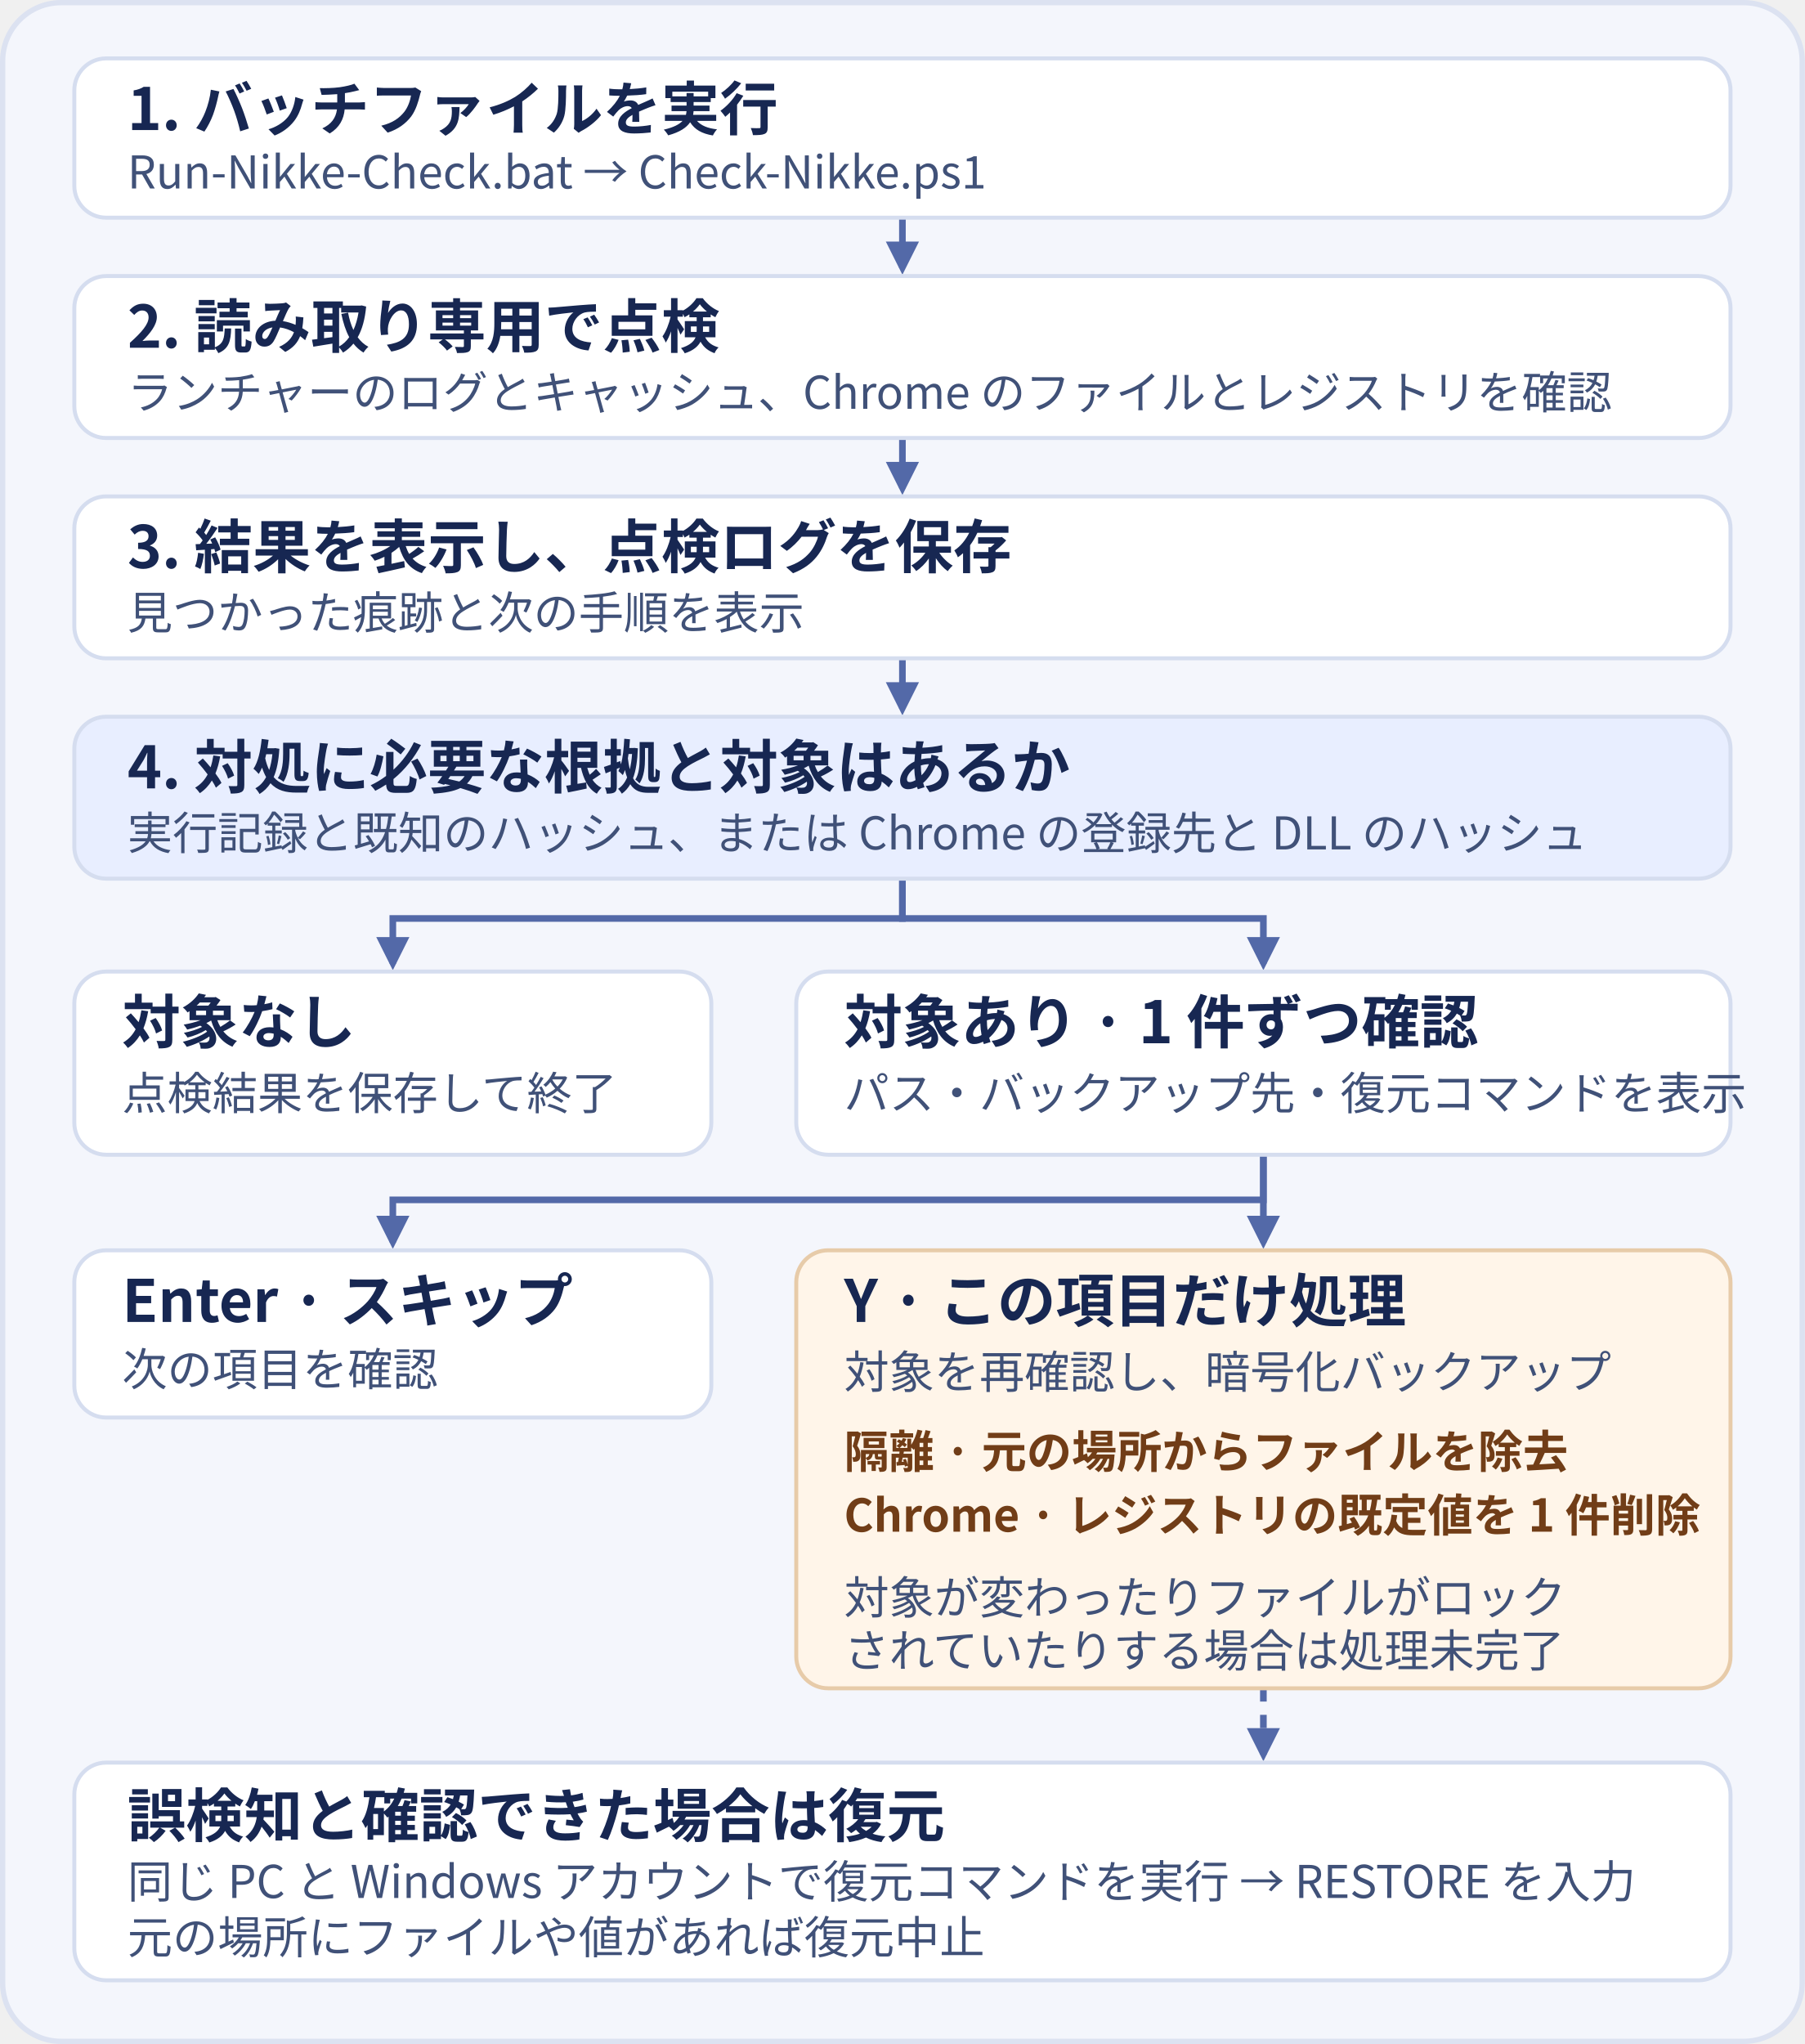
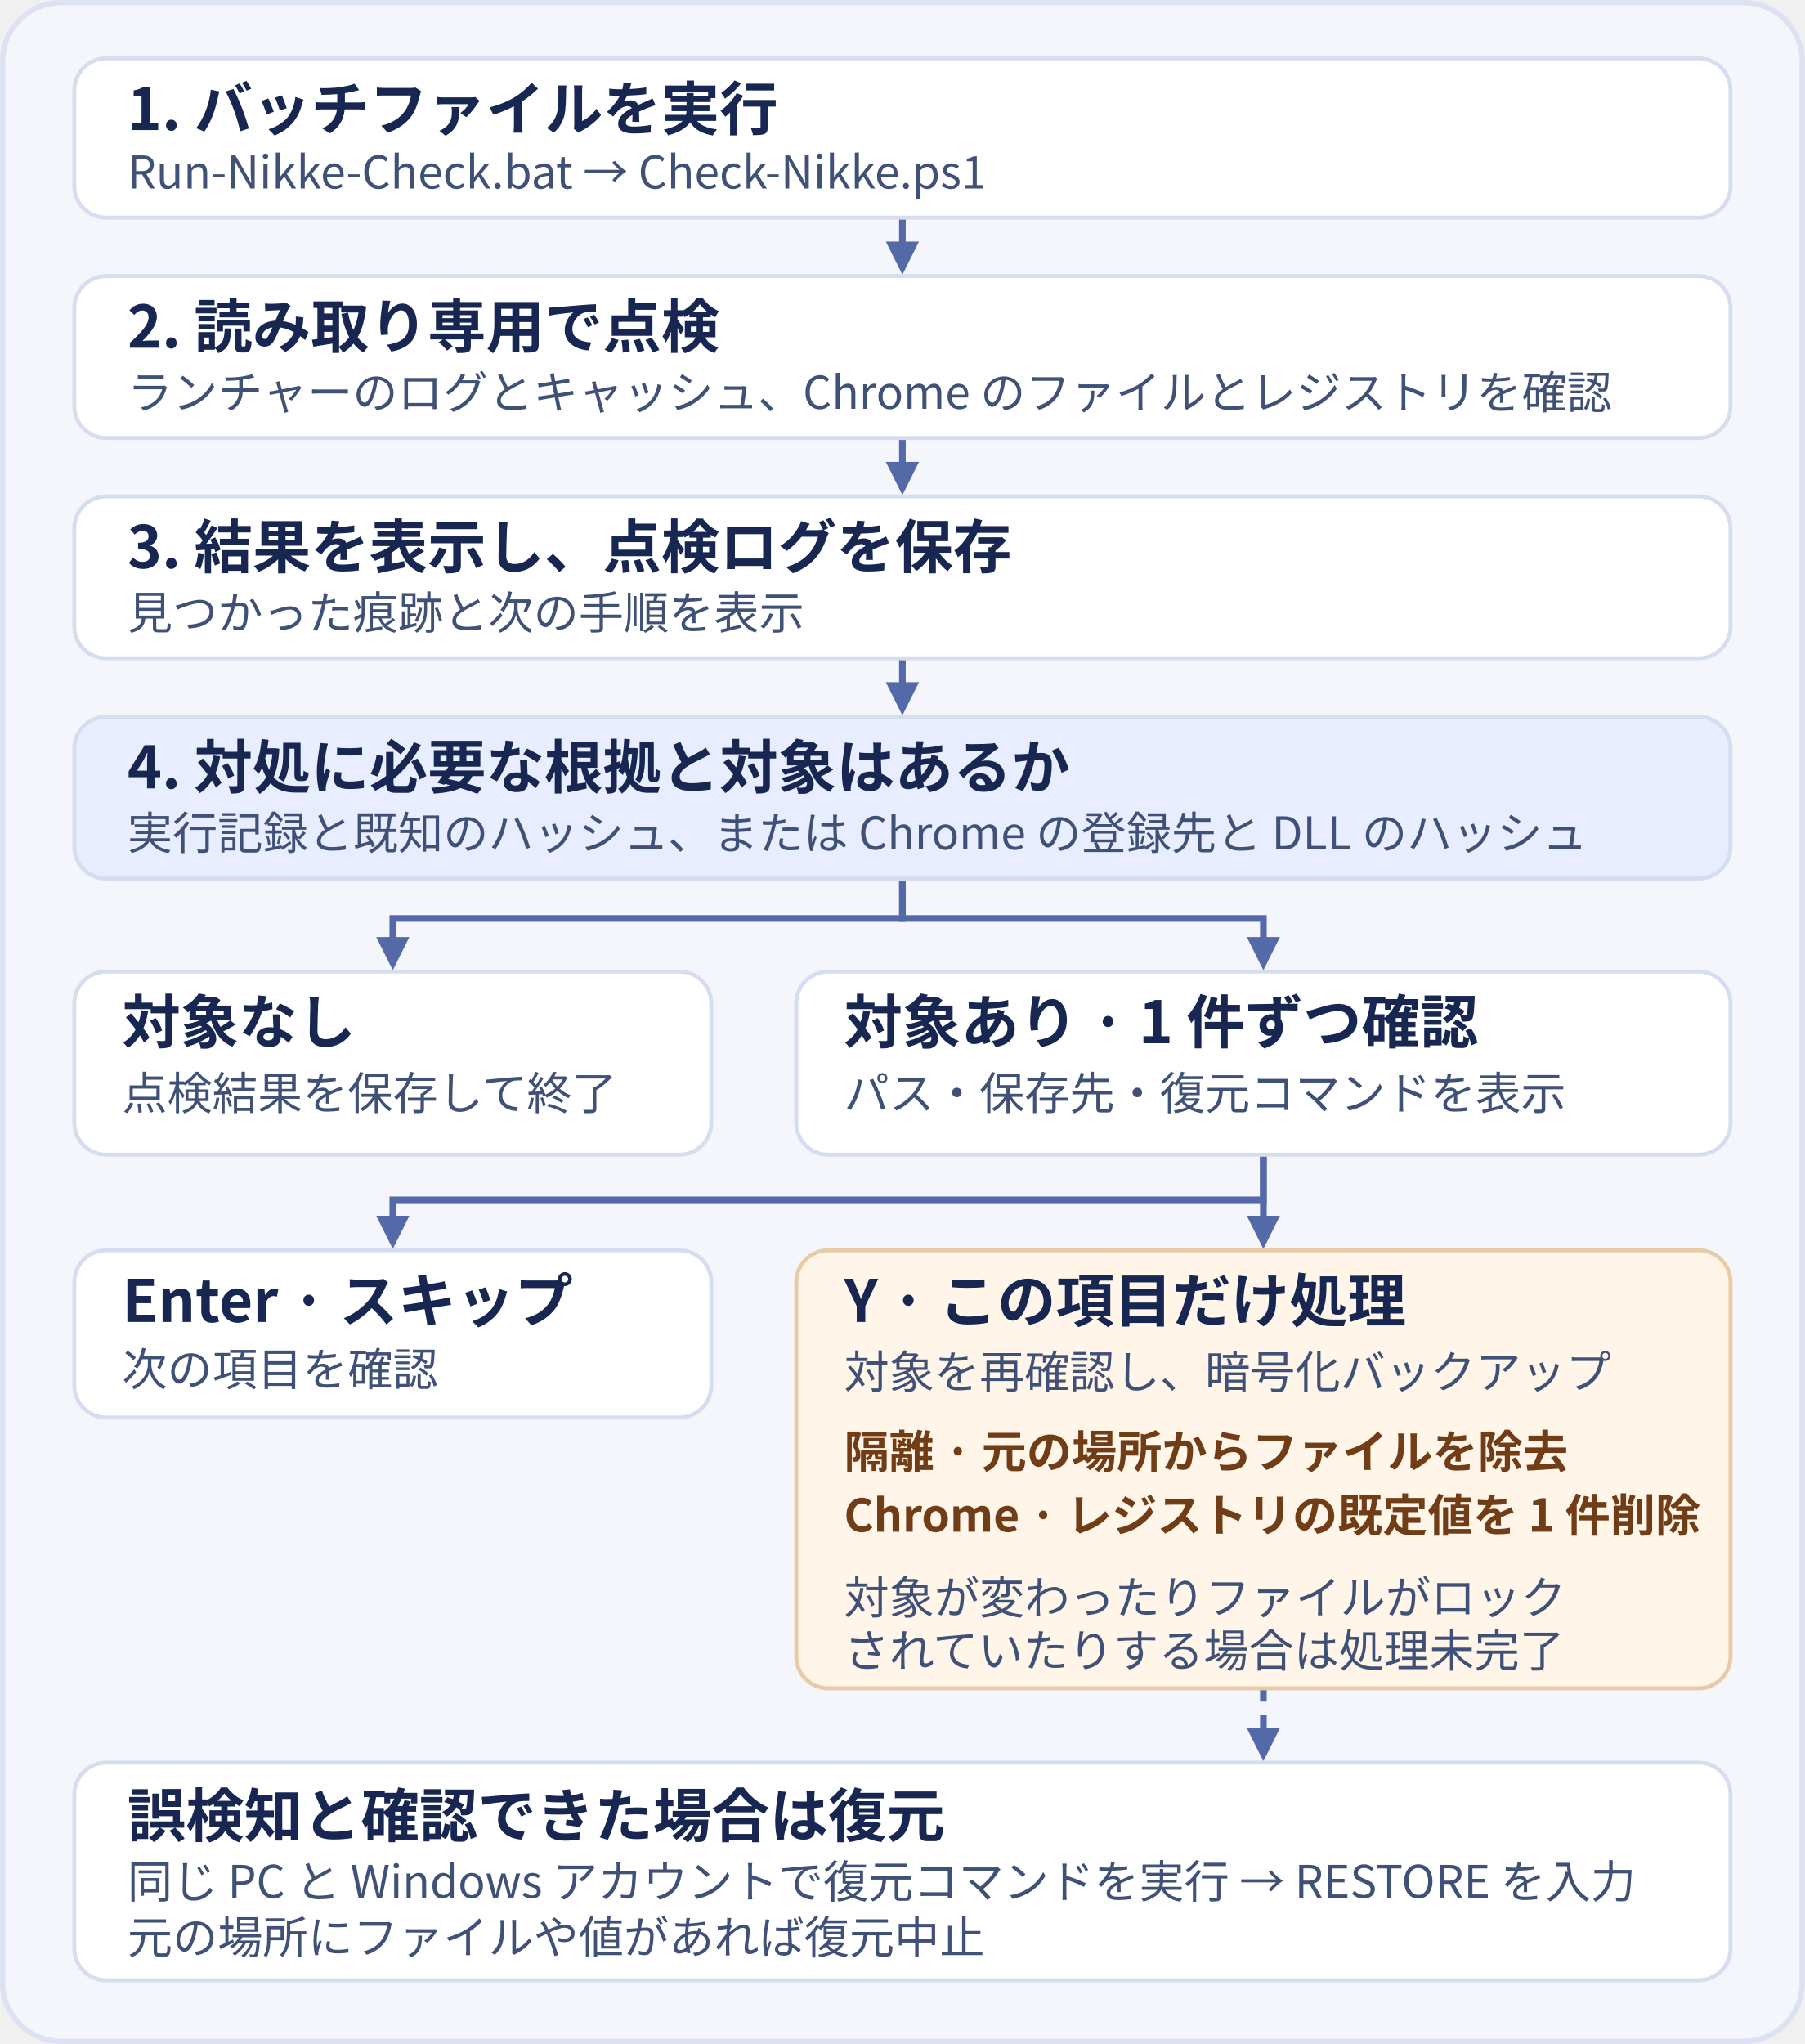
<svg xmlns="http://www.w3.org/2000/svg" width="680" height="770" viewBox="0 0 680 770" role="img" aria-labelledby="flow-title flow-desc" xml:lang="ja">
  <defs>
    <marker id="arrow" viewBox="0 0 10 10" refX="8" refY="5" markerWidth="5" markerHeight="5" orient="auto">
      <path d="M0 0L10 5L0 10z" fill="#5369a8" />
    </marker>
  </defs>
  <rect x="1" y="1" width="678" height="768" rx="22" fill="#f4f6fc" stroke="#dce2f1" stroke-width="2" />
  <g fill="none" stroke="#5369a8" stroke-width="2.5" marker-end="url(#arrow)">
    <path d="M340 82v19" />
    <path d="M340 165v19" />
    <path d="M340 248v19" />
    <path d="M340 331v15H148v17" />
    <path d="M340 331v15h136v17" />
    <path d="M476 435v17H148v16" />
    <path d="M476 435v33" />
    <path d="M476 636v25" stroke-dasharray="5 5" />
  </g>
  <g fill="#fff" stroke="#d5ddef" stroke-width="1.5">
    <rect x="28" y="22" width="624" height="60" rx="12" />
    <rect x="28" y="104" width="624" height="61" rx="12" />
    <rect x="28" y="187" width="624" height="61" rx="12" />
    <rect x="28" y="270" width="624" height="61" rx="12" fill="#e8eeff" />
    <rect x="28" y="366" width="240" height="69" rx="12" />
    <rect x="300" y="366" width="352" height="69" rx="12" />
    <rect x="28" y="471" width="240" height="63" rx="12" />
    <rect x="300" y="471" width="352" height="165" rx="12" fill="#fff5e9" stroke="#e7cba9" />
    <rect x="28" y="664" width="624" height="82" rx="12" />
  </g>
  <g font-family="'Yu Gothic', 'Meiryo', 'Noto Sans CJK JP', sans-serif">
    <g fill="#172752" font-size="22" font-weight="700">
      <text x="48" y="49">1. バッチファイルを実行</text>
      <text x="48" y="131">2. 読み取り専用で点検</text>
      <text x="48" y="214">3. 結果を表示し、点検ログを保存</text>
      <text x="48" y="297">4. 対処に必要な根拠と対象はあるか</text>
      <text x="46" y="393">対象なし</text>
      <text x="318" y="393">対象あり · 1 件ずつ確認</text>
      <text x="46" y="498">Enter · スキップ</text>
      <text x="318" y="498">Y · この項目だけ処理</text>
      <text x="48" y="692">誤検知と確認できた場合は復元</text>
    </g>
    <g fill="#405178" font-size="17">
      <text x="48" y="71">Run-Nikke-Check.bat → Check-Nikke.ps1</text>
      <text x="48" y="154">ランチャーのログとキャッシュ、Chrome のファイルとレジストリを確認</text>
      <text x="48" y="237">見つかった痕跡と次の手順を表示</text>
      <text x="48" y="320">実行記録と既知のハッシュ、または Chrome の登録先と DLL のハッシュ</text>
      <text x="46" y="418">点検結果を保存して終了</text>
-       <text x="318" y="418">パス・バックアップ先・復元コマンドを表示</text>
+       <text x="318" y="418">パス・保存先・復元コマンドを表示</text>
      <text x="46" y="522">次の項目を確認</text>
      <text x="318" y="523">対象を再確認し、暗号化バックアップ</text>
      <text x="318" y="608">対象が変わったりファイルがロック</text>
      <text x="318" y="628">されていたりする場合は処理未完了</text>
      <text x="48" y="715">同じ PC と Windows アカウントで復元コマンドを実行 → RESTORE を入力</text>
      <text x="48" y="736">元の場所にファイルや値があれば復元中止</text>
    </g>
    <g fill="#713d17" font-size="17" font-weight="700">
      <text x="318" y="553">隔離 · 元の場所からファイルを除去</text>
      <text x="318" y="577">Chrome · レジストリの既定値を 1 件削除</text>
    </g>
  </g>
</svg>
